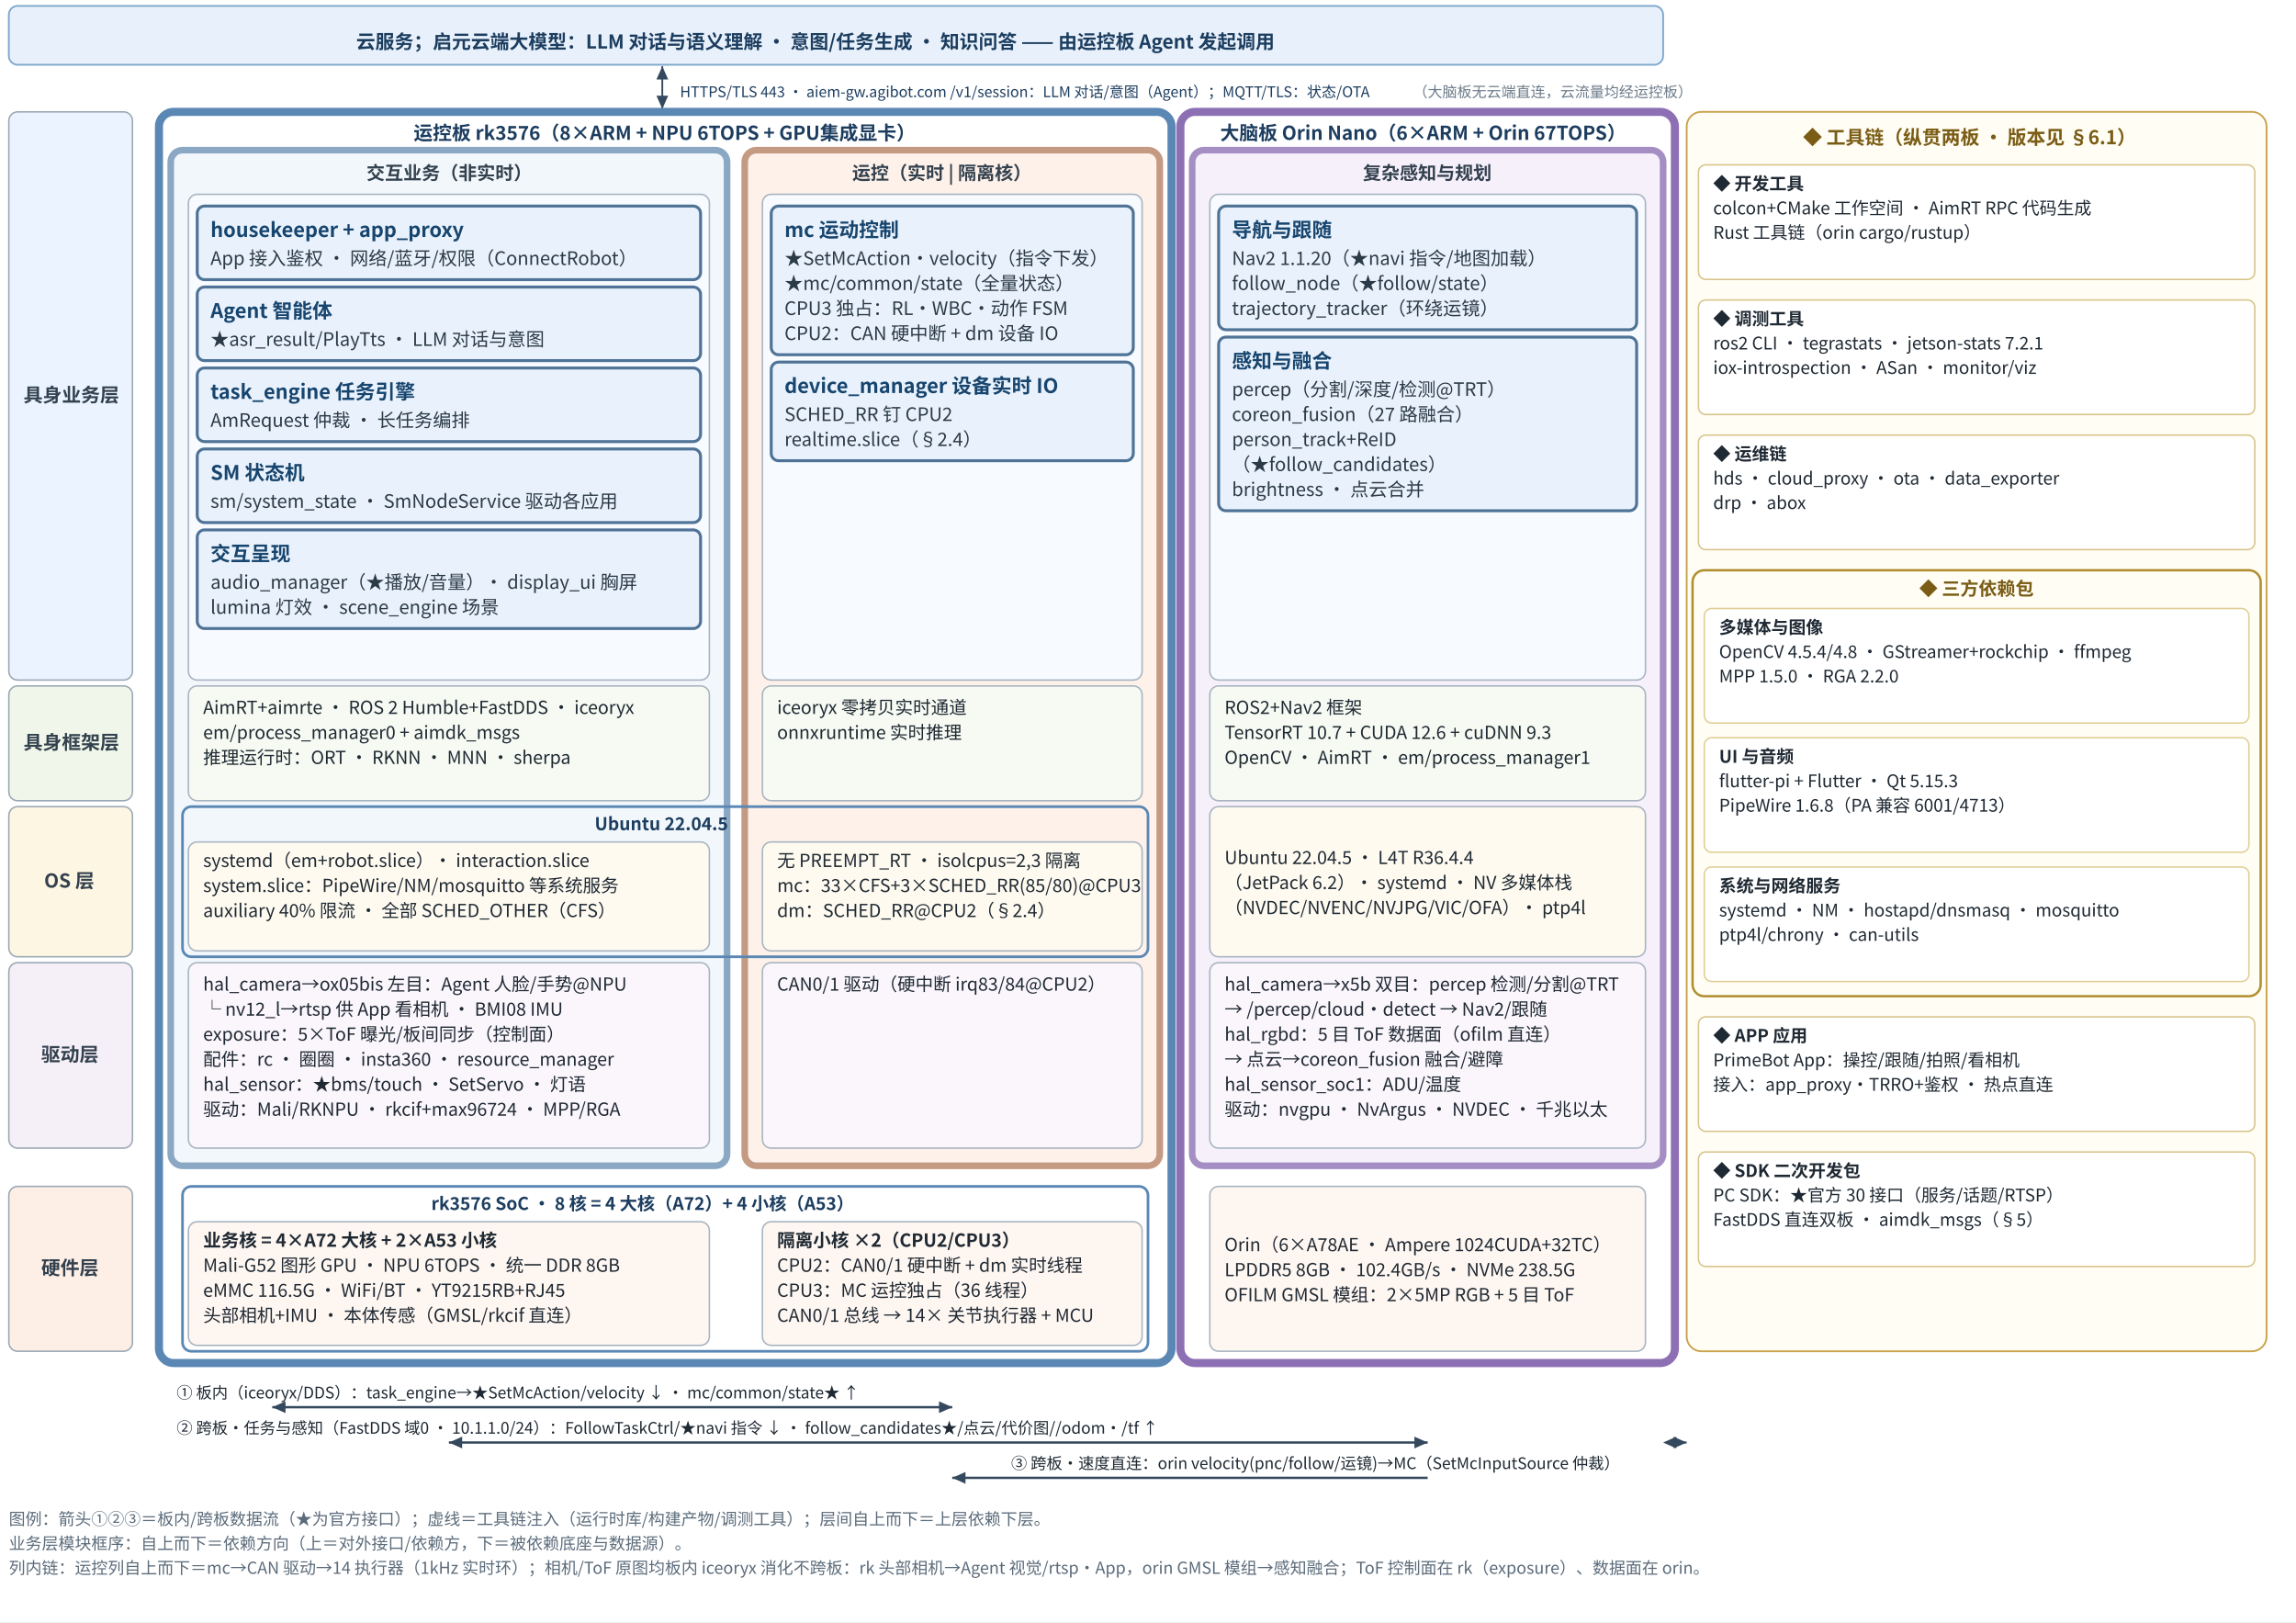
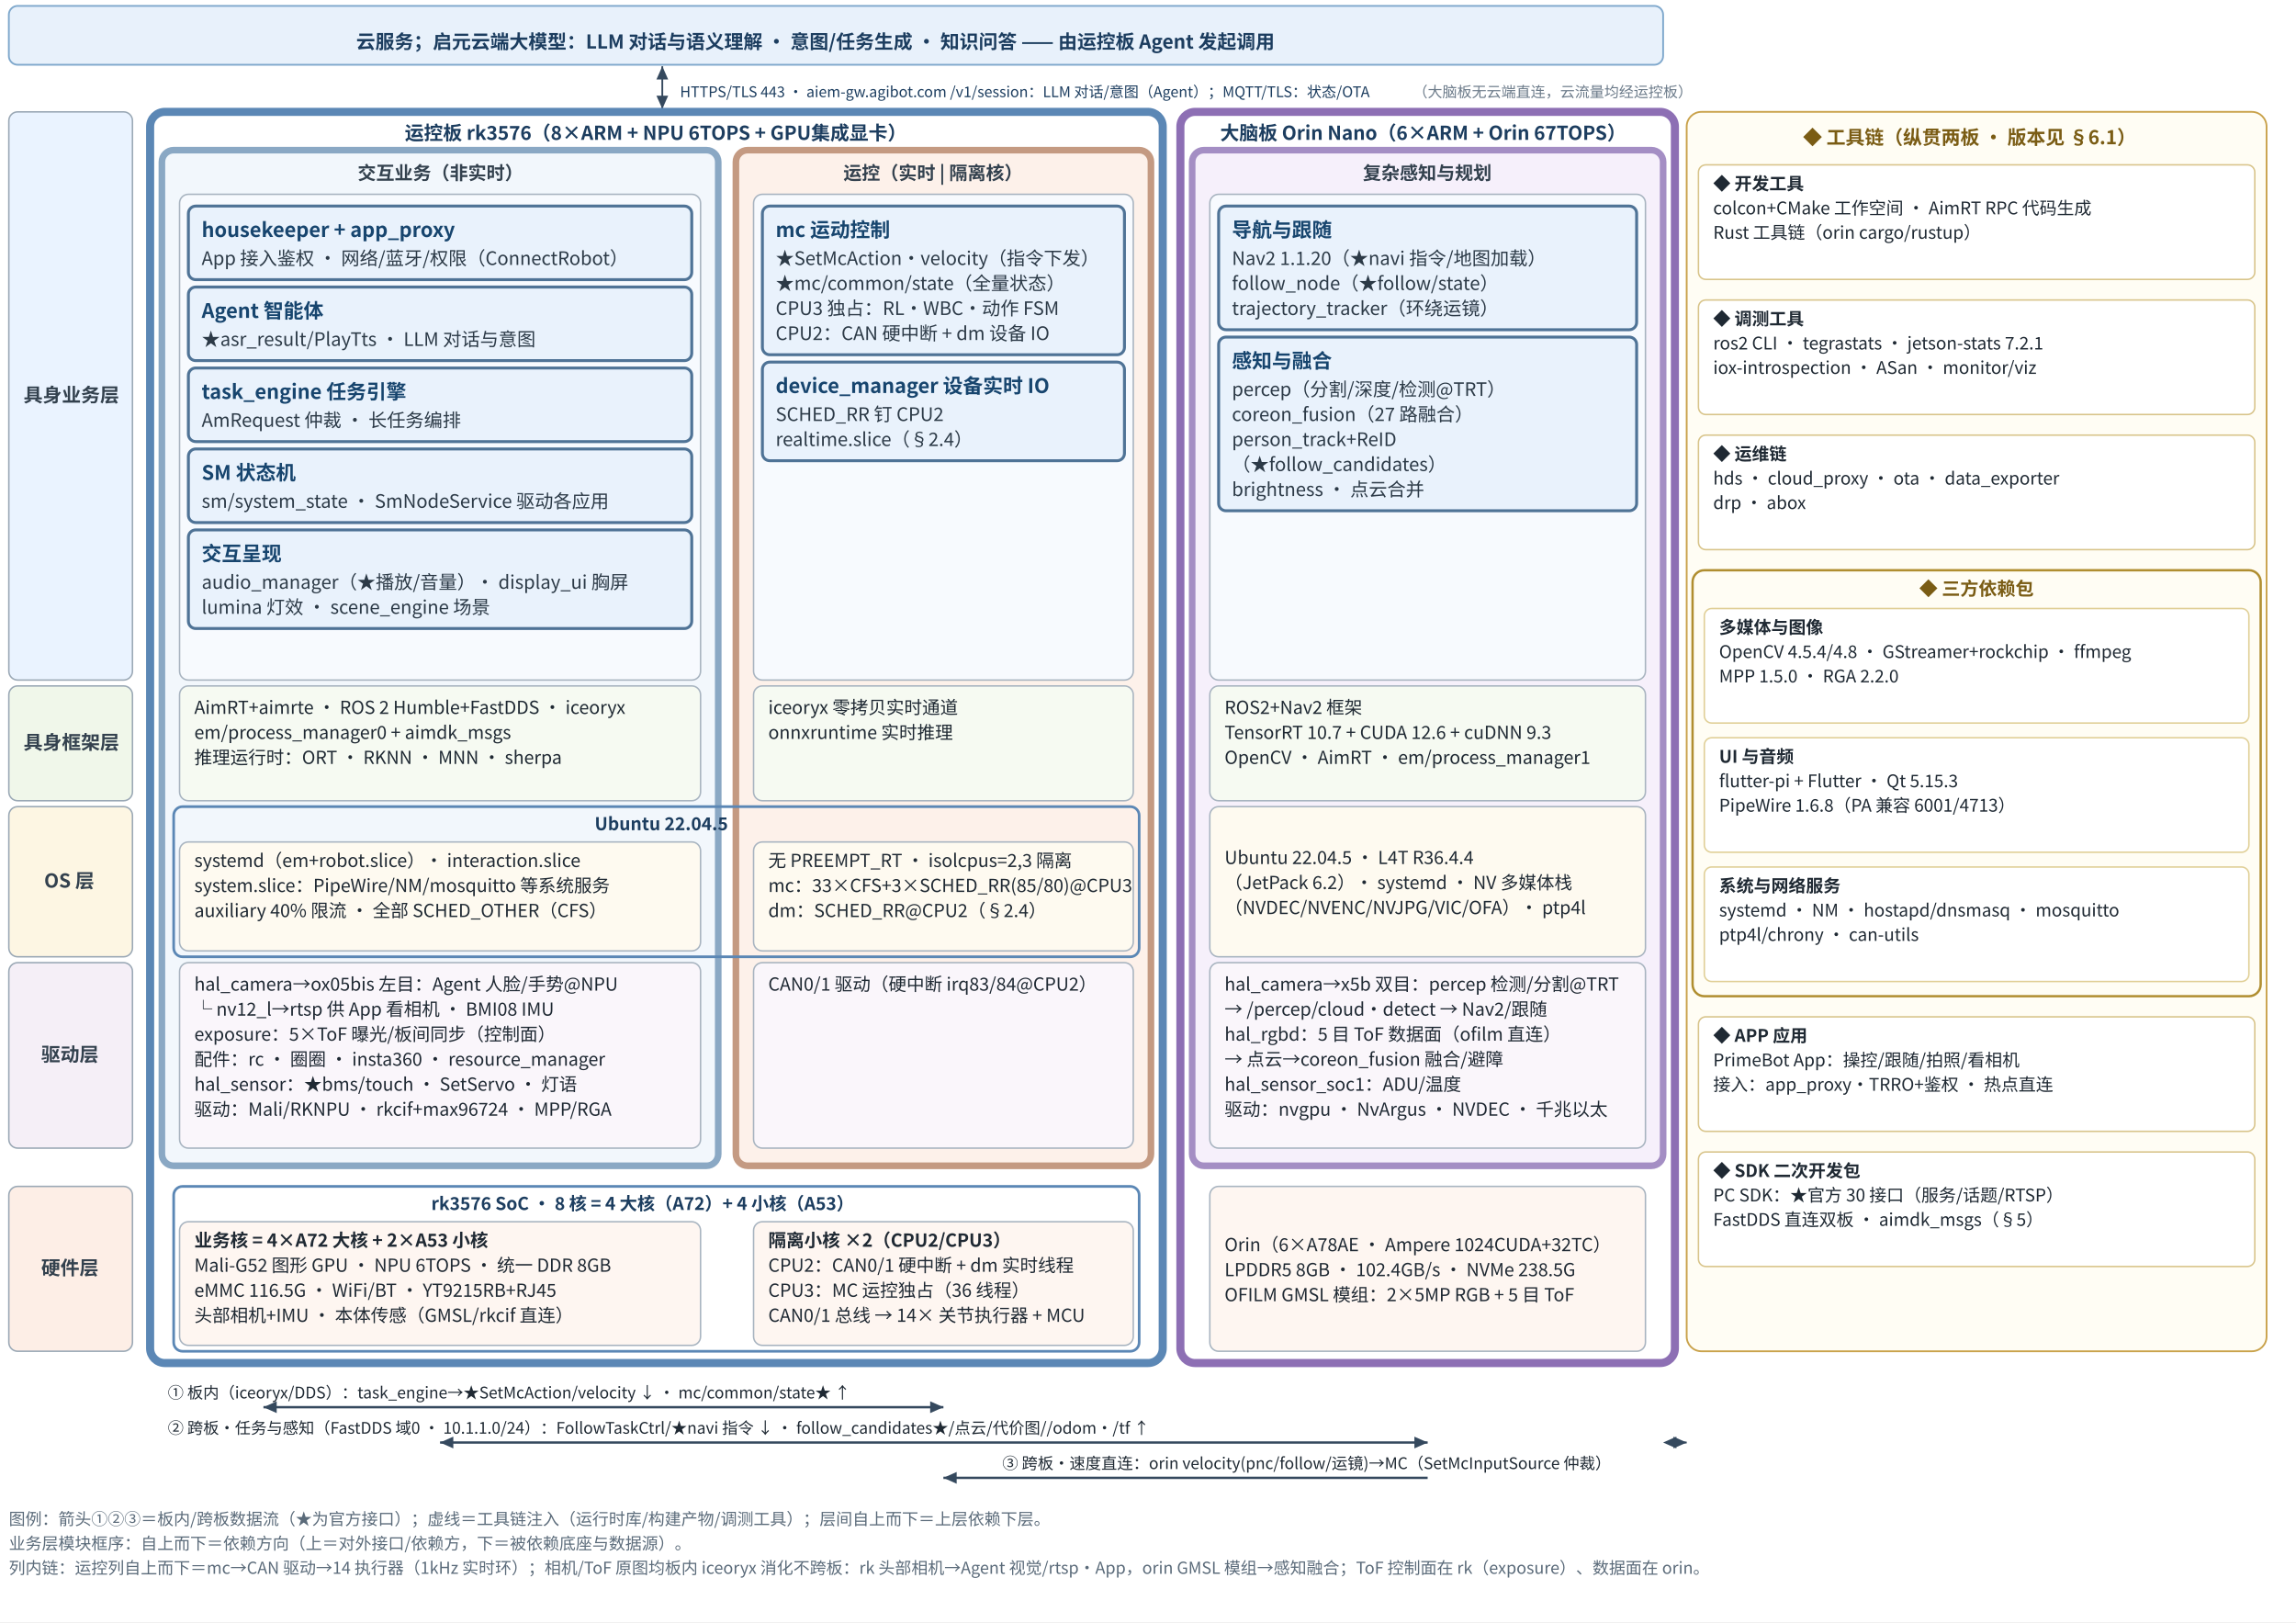
<svg xmlns="http://www.w3.org/2000/svg" width="1560" height="1102" viewBox="0 0 1560 1102">
  <rect x="0" y="0" width="1560" height="1102" fill="#ffffff" />
  <rect x="6" y="4" width="1124" height="40" rx="6" fill="#e8f1fb" stroke="#7fa8cc" stroke-width="1.2" />
  <text x="242" y="33" font-family="Noto Sans CJK SC" font-size="13" fill="#1c3d5f" font-weight="700">云服务；启元云端大模型：LLM 对话与语义理解 · 意图/任务生成 · 知识问答 —— 由运控板 Agent 发起调用</text>
  <line x1="450" y1="45" x2="450" y2="74" stroke="#35495e" stroke-width="1.2" />
  <polygon points="450,74 446,65 454,65" fill="#35495e" />
  <polygon points="450,45 454,54 446,54" fill="#35495e" />
  <text x="462" y="66" font-family="Noto Sans CJK SC" font-size="10" fill="#1c3d5f">HTTPS/TLS 443 · aiem-gw.agibot.com /v1/session：LLM 对话/意图（Agent）；MQTT/TLS：状态/OTA</text>
  <text x="960" y="66" font-family="Noto Sans CJK SC" font-size="10" fill="#6b7a89">（大脑板无云端直连，云流量均经运控板）</text>
-   <rect x="108" y="76" width="688" height="850" rx="10" fill="#ffffff" stroke="#5b87b5" stroke-width="5.5" />
-   <text x="281" y="95" font-family="Noto Sans CJK SC" font-size="13" fill="#1c3d5f" font-weight="700">运控板 rk3576（8×ARM + NPU 6TOPS + GPU集成显卡）</text>
+   <rect x="102" y="76" width="688" height="850" rx="10" fill="#ffffff" stroke="#5b87b5" stroke-width="5.5" />
+   <text x="275" y="95" font-family="Noto Sans CJK SC" font-size="13" fill="#1c3d5f" font-weight="700">运控板 rk3576（8×ARM + NPU 6TOPS + GPU集成显卡）</text>
  <rect x="802" y="76" width="336" height="850" rx="10" fill="#ffffff" stroke="#8d6fb4" stroke-width="5.5" />
  <text x="829" y="95" font-family="Noto Sans CJK SC" font-size="13" fill="#1c3d5f" font-weight="700">大脑板 Orin Nano（6×ARM + Orin 67TOPS）</text>
-   <rect x="116" y="102" width="378" height="690" rx="8" fill="#f2f7fc" stroke="#8aa8c4" stroke-width="4.5" />
-   <text x="249" y="122" font-family="Noto Sans CJK SC" font-size="12.5" fill="#33414e" font-weight="700">交互业务（非实时）</text>
-   <rect x="506" y="102" width="282" height="690" rx="8" fill="#fdf1ea" stroke="#c49a82" stroke-width="4.5" />
-   <text x="579" y="122" font-family="Noto Sans CJK SC" font-size="12.5" fill="#33414e" font-weight="700">运控（实时 | 隔离核）</text>
+   <rect x="110" y="102" width="378" height="690" rx="8" fill="#f2f7fc" stroke="#8aa8c4" stroke-width="4.5" />
+   <text x="243" y="122" font-family="Noto Sans CJK SC" font-size="12.5" fill="#33414e" font-weight="700">交互业务（非实时）</text>
+   <rect x="500" y="102" width="282" height="690" rx="8" fill="#fdf1ea" stroke="#c49a82" stroke-width="4.5" />
+   <text x="573" y="122" font-family="Noto Sans CJK SC" font-size="12.5" fill="#33414e" font-weight="700">运控（实时 | 隔离核）</text>
  <rect x="810" y="102" width="320" height="690" rx="8" fill="#f6f0fb" stroke="#a48ec4" stroke-width="4.5" />
  <text x="926" y="122" font-family="Noto Sans CJK SC" font-size="12.5" fill="#33414e" font-weight="700">复杂感知与规划</text>
  <rect x="6" y="76" width="84" height="386" rx="6" fill="#eaf3ff" stroke="#9aa8b5" stroke-width="1" />
  <text x="16" y="273" font-family="Noto Sans CJK SC" font-size="13" fill="#33414e" font-weight="700">具身业务层</text>
-   <rect x="128" y="132" width="354" height="330" rx="6" fill="#f7fafe" stroke="#a8b4c0" stroke-width="1" />
-   <rect x="134" y="140" width="342" height="50" rx="5" fill="#e9f2fc" stroke="#4f7396" stroke-width="2" />
-   <text x="143" y="161" font-family="Noto Sans CJK SC" font-size="13.6" fill="#17456e" font-weight="700">housekeeper + app_proxy</text>
-   <text x="143" y="180" font-family="Noto Sans CJK SC" font-size="12.6" fill="#2c3a47">App 接入鉴权 · 网络/蓝牙/权限（ConnectRobot）</text>
-   <rect x="134" y="195" width="342" height="50" rx="5" fill="#e9f2fc" stroke="#4f7396" stroke-width="2" />
-   <text x="143" y="216" font-family="Noto Sans CJK SC" font-size="13.6" fill="#17456e" font-weight="700">Agent 智能体</text>
-   <text x="143" y="235" font-family="Noto Sans CJK SC" font-size="12.6" fill="#2c3a47">★asr_result/PlayTts · LLM 对话与意图</text>
-   <rect x="134" y="250" width="342" height="50" rx="5" fill="#e9f2fc" stroke="#4f7396" stroke-width="2" />
-   <text x="143" y="271" font-family="Noto Sans CJK SC" font-size="13.6" fill="#17456e" font-weight="700">task_engine 任务引擎</text>
-   <text x="143" y="290" font-family="Noto Sans CJK SC" font-size="12.6" fill="#2c3a47">AmRequest 仲裁 · 长任务编排</text>
-   <rect x="134" y="305" width="342" height="50" rx="5" fill="#e9f2fc" stroke="#4f7396" stroke-width="2" />
-   <text x="143" y="326" font-family="Noto Sans CJK SC" font-size="13.6" fill="#17456e" font-weight="700">SM 状态机</text>
-   <text x="143" y="345" font-family="Noto Sans CJK SC" font-size="12.6" fill="#2c3a47">sm/system_state · SmNodeService 驱动各应用</text>
-   <rect x="134" y="360" width="342" height="67" rx="5" fill="#e9f2fc" stroke="#4f7396" stroke-width="2" />
-   <text x="143" y="381" font-family="Noto Sans CJK SC" font-size="13.6" fill="#17456e" font-weight="700">交互呈现</text>
-   <text x="143" y="400" font-family="Noto Sans CJK SC" font-size="12.6" fill="#2c3a47">audio_manager（★播放/音量）· display_ui 胸屏</text>
-   <text x="143" y="417" font-family="Noto Sans CJK SC" font-size="12.6" fill="#2c3a47">lumina 灯效 · scene_engine 场景</text>
-   <rect x="518" y="132" width="258" height="330" rx="6" fill="#f7fafe" stroke="#a8b4c0" stroke-width="1" />
-   <rect x="524" y="140" width="246" height="101" rx="5" fill="#e9f2fc" stroke="#4f7396" stroke-width="2" />
-   <text x="533" y="161" font-family="Noto Sans CJK SC" font-size="13.6" fill="#17456e" font-weight="700">mc 运动控制</text>
-   <text x="533" y="180" font-family="Noto Sans CJK SC" font-size="12.6" fill="#2c3a47">★SetMcAction·velocity（指令下发）</text>
-   <text x="533" y="197" font-family="Noto Sans CJK SC" font-size="12.6" fill="#2c3a47">★mc/common/state（全量状态）</text>
-   <text x="533" y="214" font-family="Noto Sans CJK SC" font-size="12.6" fill="#2c3a47">CPU3 独占：RL·WBC·动作 FSM</text>
-   <text x="533" y="231" font-family="Noto Sans CJK SC" font-size="12.6" fill="#2c3a47">CPU2：CAN 硬中断 + dm 设备 IO</text>
-   <rect x="524" y="246" width="246" height="67" rx="5" fill="#e9f2fc" stroke="#4f7396" stroke-width="2" />
-   <text x="533" y="267" font-family="Noto Sans CJK SC" font-size="13.6" fill="#17456e" font-weight="700">device_manager 设备实时 IO</text>
-   <text x="533" y="286" font-family="Noto Sans CJK SC" font-size="12.6" fill="#2c3a47">SCHED_RR 钉 CPU2</text>
-   <text x="533" y="303" font-family="Noto Sans CJK SC" font-size="12.6" fill="#2c3a47">realtime.slice（§2.4）</text>
+   <rect x="122" y="132" width="354" height="330" rx="6" fill="#f7fafe" stroke="#a8b4c0" stroke-width="1" />
+   <rect x="128" y="140" width="342" height="50" rx="5" fill="#e9f2fc" stroke="#4f7396" stroke-width="2" />
+   <text x="137" y="161" font-family="Noto Sans CJK SC" font-size="13.6" fill="#17456e" font-weight="700">housekeeper + app_proxy</text>
+   <text x="137" y="180" font-family="Noto Sans CJK SC" font-size="12.6" fill="#2c3a47">App 接入鉴权 · 网络/蓝牙/权限（ConnectRobot）</text>
+   <rect x="128" y="195" width="342" height="50" rx="5" fill="#e9f2fc" stroke="#4f7396" stroke-width="2" />
+   <text x="137" y="216" font-family="Noto Sans CJK SC" font-size="13.6" fill="#17456e" font-weight="700">Agent 智能体</text>
+   <text x="137" y="235" font-family="Noto Sans CJK SC" font-size="12.6" fill="#2c3a47">★asr_result/PlayTts · LLM 对话与意图</text>
+   <rect x="128" y="250" width="342" height="50" rx="5" fill="#e9f2fc" stroke="#4f7396" stroke-width="2" />
+   <text x="137" y="271" font-family="Noto Sans CJK SC" font-size="13.6" fill="#17456e" font-weight="700">task_engine 任务引擎</text>
+   <text x="137" y="290" font-family="Noto Sans CJK SC" font-size="12.6" fill="#2c3a47">AmRequest 仲裁 · 长任务编排</text>
+   <rect x="128" y="305" width="342" height="50" rx="5" fill="#e9f2fc" stroke="#4f7396" stroke-width="2" />
+   <text x="137" y="326" font-family="Noto Sans CJK SC" font-size="13.6" fill="#17456e" font-weight="700">SM 状态机</text>
+   <text x="137" y="345" font-family="Noto Sans CJK SC" font-size="12.6" fill="#2c3a47">sm/system_state · SmNodeService 驱动各应用</text>
+   <rect x="128" y="360" width="342" height="67" rx="5" fill="#e9f2fc" stroke="#4f7396" stroke-width="2" />
+   <text x="137" y="381" font-family="Noto Sans CJK SC" font-size="13.6" fill="#17456e" font-weight="700">交互呈现</text>
+   <text x="137" y="400" font-family="Noto Sans CJK SC" font-size="12.6" fill="#2c3a47">audio_manager（★播放/音量）· display_ui 胸屏</text>
+   <text x="137" y="417" font-family="Noto Sans CJK SC" font-size="12.6" fill="#2c3a47">lumina 灯效 · scene_engine 场景</text>
+   <rect x="512" y="132" width="258" height="330" rx="6" fill="#f7fafe" stroke="#a8b4c0" stroke-width="1" />
+   <rect x="518" y="140" width="246" height="101" rx="5" fill="#e9f2fc" stroke="#4f7396" stroke-width="2" />
+   <text x="527" y="161" font-family="Noto Sans CJK SC" font-size="13.6" fill="#17456e" font-weight="700">mc 运动控制</text>
+   <text x="527" y="180" font-family="Noto Sans CJK SC" font-size="12.6" fill="#2c3a47">★SetMcAction·velocity（指令下发）</text>
+   <text x="527" y="197" font-family="Noto Sans CJK SC" font-size="12.6" fill="#2c3a47">★mc/common/state（全量状态）</text>
+   <text x="527" y="214" font-family="Noto Sans CJK SC" font-size="12.6" fill="#2c3a47">CPU3 独占：RL·WBC·动作 FSM</text>
+   <text x="527" y="231" font-family="Noto Sans CJK SC" font-size="12.6" fill="#2c3a47">CPU2：CAN 硬中断 + dm 设备 IO</text>
+   <rect x="518" y="246" width="246" height="67" rx="5" fill="#e9f2fc" stroke="#4f7396" stroke-width="2" />
+   <text x="527" y="267" font-family="Noto Sans CJK SC" font-size="13.6" fill="#17456e" font-weight="700">device_manager 设备实时 IO</text>
+   <text x="527" y="286" font-family="Noto Sans CJK SC" font-size="12.6" fill="#2c3a47">SCHED_RR 钉 CPU2</text>
+   <text x="527" y="303" font-family="Noto Sans CJK SC" font-size="12.6" fill="#2c3a47">realtime.slice（§2.4）</text>
  <rect x="822" y="132" width="296" height="330" rx="6" fill="#f7fafe" stroke="#a8b4c0" stroke-width="1" />
  <rect x="828" y="140" width="284" height="84" rx="5" fill="#e9f2fc" stroke="#4f7396" stroke-width="2" />
  <text x="837" y="161" font-family="Noto Sans CJK SC" font-size="13.6" fill="#17456e" font-weight="700">导航与跟随</text>
  <text x="837" y="180" font-family="Noto Sans CJK SC" font-size="12.6" fill="#2c3a47">Nav2 1.1.20（★navi 指令/地图加载）</text>
  <text x="837" y="197" font-family="Noto Sans CJK SC" font-size="12.6" fill="#2c3a47">follow_node（★follow/state）</text>
  <text x="837" y="214" font-family="Noto Sans CJK SC" font-size="12.6" fill="#2c3a47">trajectory_tracker（环绕运镜）</text>
  <rect x="828" y="229" width="284" height="118" rx="5" fill="#e9f2fc" stroke="#4f7396" stroke-width="2" />
  <text x="837" y="250" font-family="Noto Sans CJK SC" font-size="13.6" fill="#17456e" font-weight="700">感知与融合</text>
  <text x="837" y="269" font-family="Noto Sans CJK SC" font-size="12.6" fill="#2c3a47">percep（分割/深度/检测@TRT）</text>
  <text x="837" y="286" font-family="Noto Sans CJK SC" font-size="12.6" fill="#2c3a47">coreon_fusion（27 路融合）</text>
  <text x="837" y="303" font-family="Noto Sans CJK SC" font-size="12.6" fill="#2c3a47">person_track+ReID</text>
  <text x="837" y="320" font-family="Noto Sans CJK SC" font-size="12.6" fill="#2c3a47">（★follow_candidates）</text>
  <text x="837" y="337" font-family="Noto Sans CJK SC" font-size="12.6" fill="#2c3a47">brightness · 点云合并</text>
  <rect x="6" y="466" width="84" height="78" rx="6" fill="#f0f7ea" stroke="#9aa8b5" stroke-width="1" />
  <text x="16" y="509" font-family="Noto Sans CJK SC" font-size="13" fill="#33414e" font-weight="700">具身框架层</text>
-   <rect x="128" y="466" width="354" height="78" rx="6" fill="#f6faf2" stroke="#a8b4c0" stroke-width="1" />
-   <text x="138" y="485" font-family="Noto Sans CJK SC" font-size="12.2" fill="#1f2933">AimRT+aimrte · ROS 2 Humble+FastDDS · iceoryx</text>
-   <text x="138" y="502" font-family="Noto Sans CJK SC" font-size="12.2" fill="#1f2933">em/process_manager0 + aimdk_msgs</text>
-   <text x="138" y="519" font-family="Noto Sans CJK SC" font-size="12.2" fill="#1f2933">推理运行时：ORT · RKNN · MNN · sherpa</text>
-   <rect x="518" y="466" width="258" height="78" rx="6" fill="#f6faf2" stroke="#a8b4c0" stroke-width="1" />
-   <text x="528" y="485" font-family="Noto Sans CJK SC" font-size="12.2" fill="#1f2933">iceoryx 零拷贝实时通道</text>
-   <text x="528" y="502" font-family="Noto Sans CJK SC" font-size="12.2" fill="#1f2933">onnxruntime 实时推理</text>
+   <rect x="122" y="466" width="354" height="78" rx="6" fill="#f6faf2" stroke="#a8b4c0" stroke-width="1" />
+   <text x="132" y="485" font-family="Noto Sans CJK SC" font-size="12.2" fill="#1f2933">AimRT+aimrte · ROS 2 Humble+FastDDS · iceoryx</text>
+   <text x="132" y="502" font-family="Noto Sans CJK SC" font-size="12.2" fill="#1f2933">em/process_manager0 + aimdk_msgs</text>
+   <text x="132" y="519" font-family="Noto Sans CJK SC" font-size="12.2" fill="#1f2933">推理运行时：ORT · RKNN · MNN · sherpa</text>
+   <rect x="512" y="466" width="258" height="78" rx="6" fill="#f6faf2" stroke="#a8b4c0" stroke-width="1" />
+   <text x="522" y="485" font-family="Noto Sans CJK SC" font-size="12.2" fill="#1f2933">iceoryx 零拷贝实时通道</text>
+   <text x="522" y="502" font-family="Noto Sans CJK SC" font-size="12.2" fill="#1f2933">onnxruntime 实时推理</text>
  <rect x="822" y="466" width="296" height="78" rx="6" fill="#f6faf2" stroke="#a8b4c0" stroke-width="1" />
  <text x="832" y="485" font-family="Noto Sans CJK SC" font-size="12.2" fill="#1f2933">ROS2+Nav2 框架</text>
  <text x="832" y="502" font-family="Noto Sans CJK SC" font-size="12.2" fill="#1f2933">TensorRT 10.7 + CUDA 12.6 + cuDNN 9.3</text>
  <text x="832" y="519" font-family="Noto Sans CJK SC" font-size="12.2" fill="#1f2933">OpenCV · AimRT · em/process_manager1</text>
  <rect x="6" y="548" width="84" height="102" rx="6" fill="#fdf6e3" stroke="#9aa8b5" stroke-width="1" />
  <text x="30" y="603" font-family="Noto Sans CJK SC" font-size="13" fill="#33414e" font-weight="700">OS 层</text>
-   <rect x="124" y="548" width="656" height="102" rx="6" fill="none" stroke="#5b87b5" stroke-width="1.8" />
+   <rect x="118" y="548" width="656" height="102" rx="6" fill="none" stroke="#5b87b5" stroke-width="1.8" />
  <text x="404" y="564" font-family="Noto Sans CJK SC" font-size="12" fill="#1c3d5f" font-weight="700">Ubuntu 22.04.5</text>
-   <rect x="128" y="572" width="354" height="74" rx="6" fill="#fefaf0" stroke="#a8b4c0" stroke-width="1" />
-   <text x="138" y="589" font-family="Noto Sans CJK SC" font-size="12.2" fill="#1f2933">systemd（em+robot.slice）· interaction.slice</text>
-   <text x="138" y="606" font-family="Noto Sans CJK SC" font-size="12.2" fill="#1f2933">system.slice：PipeWire/NM/mosquitto 等系统服务</text>
-   <text x="138" y="623" font-family="Noto Sans CJK SC" font-size="12.2" fill="#1f2933">auxiliary 40% 限流 · 全部 SCHED_OTHER（CFS）</text>
-   <rect x="518" y="572" width="258" height="74" rx="6" fill="#fefaf0" stroke="#a8b4c0" stroke-width="1" />
-   <text x="528" y="589" font-family="Noto Sans CJK SC" font-size="12.2" fill="#1f2933">无 PREEMPT_RT · isolcpus=2,3 隔离</text>
-   <text x="528" y="606" font-family="Noto Sans CJK SC" font-size="12.2" fill="#1f2933">mc：33×CFS+3×SCHED_RR(85/80)@CPU3</text>
-   <text x="528" y="623" font-family="Noto Sans CJK SC" font-size="12.2" fill="#1f2933">dm：SCHED_RR@CPU2（§2.4）</text>
+   <rect x="122" y="572" width="354" height="74" rx="6" fill="#fefaf0" stroke="#a8b4c0" stroke-width="1" />
+   <text x="132" y="589" font-family="Noto Sans CJK SC" font-size="12.2" fill="#1f2933">systemd（em+robot.slice）· interaction.slice</text>
+   <text x="132" y="606" font-family="Noto Sans CJK SC" font-size="12.2" fill="#1f2933">system.slice：PipeWire/NM/mosquitto 等系统服务</text>
+   <text x="132" y="623" font-family="Noto Sans CJK SC" font-size="12.2" fill="#1f2933">auxiliary 40% 限流 · 全部 SCHED_OTHER（CFS）</text>
+   <rect x="512" y="572" width="258" height="74" rx="6" fill="#fefaf0" stroke="#a8b4c0" stroke-width="1" />
+   <text x="522" y="589" font-family="Noto Sans CJK SC" font-size="12.2" fill="#1f2933">无 PREEMPT_RT · isolcpus=2,3 隔离</text>
+   <text x="522" y="606" font-family="Noto Sans CJK SC" font-size="12.2" fill="#1f2933">mc：33×CFS+3×SCHED_RR(85/80)@CPU3</text>
+   <text x="522" y="623" font-family="Noto Sans CJK SC" font-size="12.2" fill="#1f2933">dm：SCHED_RR@CPU2（§2.4）</text>
  <rect x="822" y="548" width="296" height="102" rx="6" fill="#fefaf0" stroke="#a8b4c0" stroke-width="1" />
  <text x="832" y="587" font-family="Noto Sans CJK SC" font-size="12.2" fill="#1f2933">Ubuntu 22.04.5 · L4T R36.4.4</text>
  <text x="832" y="604" font-family="Noto Sans CJK SC" font-size="12.2" fill="#1f2933">（JetPack 6.2）· systemd · NV 多媒体栈</text>
  <text x="832" y="621" font-family="Noto Sans CJK SC" font-size="12.2" fill="#1f2933">（NVDEC/NVENC/NVJPG/VIC/OFA）· ptp4l</text>
  <rect x="6" y="654" width="84" height="126" rx="6" fill="#f5eff7" stroke="#9aa8b5" stroke-width="1" />
  <text x="28" y="721" font-family="Noto Sans CJK SC" font-size="13" fill="#33414e" font-weight="700">驱动层</text>
-   <rect x="128" y="654" width="354" height="126" rx="6" fill="#faf6fb" stroke="#a8b4c0" stroke-width="1" />
-   <text x="138" y="673" font-family="Noto Sans CJK SC" font-size="12.2" fill="#1f2933">hal_camera→ox05bis 左目：Agent 人脸/手势@NPU</text>
-   <text x="138" y="690" font-family="Noto Sans CJK SC" font-size="12.2" fill="#1f2933">└ nv12_l→rtsp 供 App 看相机 · BMI08 IMU</text>
-   <text x="138" y="707" font-family="Noto Sans CJK SC" font-size="12.2" fill="#1f2933">exposure：5×ToF 曝光/板间同步（控制面）</text>
-   <text x="138" y="724" font-family="Noto Sans CJK SC" font-size="12.2" fill="#1f2933">配件：rc · 圈圈 · insta360 · resource_manager</text>
-   <text x="138" y="741" font-family="Noto Sans CJK SC" font-size="12.2" fill="#1f2933">hal_sensor：★bms/touch · SetServo · 灯语</text>
-   <text x="138" y="758" font-family="Noto Sans CJK SC" font-size="12.2" fill="#1f2933">驱动：Mali/RKNPU · rkcif+max96724 · MPP/RGA</text>
-   <rect x="518" y="654" width="258" height="126" rx="6" fill="#faf6fb" stroke="#a8b4c0" stroke-width="1" />
-   <text x="528" y="673" font-family="Noto Sans CJK SC" font-size="12.2" fill="#1f2933">CAN0/1 驱动（硬中断 irq83/84@CPU2）</text>
+   <rect x="122" y="654" width="354" height="126" rx="6" fill="#faf6fb" stroke="#a8b4c0" stroke-width="1" />
+   <text x="132" y="673" font-family="Noto Sans CJK SC" font-size="12.2" fill="#1f2933">hal_camera→ox05bis 左目：Agent 人脸/手势@NPU</text>
+   <text x="132" y="690" font-family="Noto Sans CJK SC" font-size="12.2" fill="#1f2933">└ nv12_l→rtsp 供 App 看相机 · BMI08 IMU</text>
+   <text x="132" y="707" font-family="Noto Sans CJK SC" font-size="12.2" fill="#1f2933">exposure：5×ToF 曝光/板间同步（控制面）</text>
+   <text x="132" y="724" font-family="Noto Sans CJK SC" font-size="12.2" fill="#1f2933">配件：rc · 圈圈 · insta360 · resource_manager</text>
+   <text x="132" y="741" font-family="Noto Sans CJK SC" font-size="12.2" fill="#1f2933">hal_sensor：★bms/touch · SetServo · 灯语</text>
+   <text x="132" y="758" font-family="Noto Sans CJK SC" font-size="12.2" fill="#1f2933">驱动：Mali/RKNPU · rkcif+max96724 · MPP/RGA</text>
+   <rect x="512" y="654" width="258" height="126" rx="6" fill="#faf6fb" stroke="#a8b4c0" stroke-width="1" />
+   <text x="522" y="673" font-family="Noto Sans CJK SC" font-size="12.2" fill="#1f2933">CAN0/1 驱动（硬中断 irq83/84@CPU2）</text>
  <rect x="822" y="654" width="296" height="126" rx="6" fill="#faf6fb" stroke="#a8b4c0" stroke-width="1" />
  <text x="832" y="673" font-family="Noto Sans CJK SC" font-size="12.2" fill="#1f2933">hal_camera→x5b 双目：percep 检测/分割@TRT</text>
  <text x="832" y="690" font-family="Noto Sans CJK SC" font-size="12.2" fill="#1f2933">→ /percep/cloud·detect → Nav2/跟随</text>
  <text x="832" y="707" font-family="Noto Sans CJK SC" font-size="12.2" fill="#1f2933">hal_rgbd：5 目 ToF 数据面（ofilm 直连）</text>
  <text x="832" y="724" font-family="Noto Sans CJK SC" font-size="12.2" fill="#1f2933">→ 点云→coreon_fusion 融合/避障</text>
  <text x="832" y="741" font-family="Noto Sans CJK SC" font-size="12.2" fill="#1f2933">hal_sensor_soc1：ADU/温度</text>
  <text x="832" y="758" font-family="Noto Sans CJK SC" font-size="12.2" fill="#1f2933">驱动：nvgpu · NvArgus · NVDEC · 千兆以太</text>
  <rect x="6" y="806" width="84" height="112" rx="6" fill="#fdeee6" stroke="#9aa8b5" stroke-width="1" />
  <text x="28" y="866" font-family="Noto Sans CJK SC" font-size="13" fill="#33414e" font-weight="700">硬件层</text>
-   <rect x="124" y="806" width="656" height="112" rx="6" fill="none" stroke="#5b87b5" stroke-width="1.8" />
+   <rect x="118" y="806" width="656" height="112" rx="6" fill="none" stroke="#5b87b5" stroke-width="1.8" />
  <text x="293" y="822" font-family="Noto Sans CJK SC" font-size="12" fill="#1c3d5f" font-weight="700">rk3576 SoC · 8 核 = 4 大核（A72）+ 4 小核（A53）</text>
-   <rect x="128" y="830" width="354" height="84" rx="6" fill="#fef6f1" stroke="#a8b4c0" stroke-width="1" />
-   <text x="138" y="847" font-family="Noto Sans CJK SC" font-size="12.2" fill="#1f2933" font-weight="700">业务核 = 4×A72 大核 + 2×A53 小核</text>
-   <text x="138" y="864" font-family="Noto Sans CJK SC" font-size="12.2" fill="#1f2933">Mali-G52 图形 GPU · NPU 6TOPS · 统一 DDR 8GB</text>
-   <text x="138" y="881" font-family="Noto Sans CJK SC" font-size="12.2" fill="#1f2933">eMMC 116.5G · WiFi/BT · YT9215RB+RJ45</text>
-   <text x="138" y="898" font-family="Noto Sans CJK SC" font-size="12.2" fill="#1f2933">头部相机+IMU · 本体传感（GMSL/rkcif 直连）</text>
-   <rect x="518" y="830" width="258" height="84" rx="6" fill="#fef6f1" stroke="#a8b4c0" stroke-width="1" />
-   <text x="528" y="847" font-family="Noto Sans CJK SC" font-size="12.2" fill="#1f2933" font-weight="700">隔离小核 ×2（CPU2/CPU3）</text>
-   <text x="528" y="864" font-family="Noto Sans CJK SC" font-size="12.2" fill="#1f2933">CPU2：CAN0/1 硬中断 + dm 实时线程</text>
-   <text x="528" y="881" font-family="Noto Sans CJK SC" font-size="12.2" fill="#1f2933">CPU3：MC 运控独占（36 线程）</text>
-   <text x="528" y="898" font-family="Noto Sans CJK SC" font-size="12.2" fill="#1f2933">CAN0/1 总线 → 14× 关节执行器 + MCU</text>
+   <rect x="122" y="830" width="354" height="84" rx="6" fill="#fef6f1" stroke="#a8b4c0" stroke-width="1" />
+   <text x="132" y="847" font-family="Noto Sans CJK SC" font-size="12.2" fill="#1f2933" font-weight="700">业务核 = 4×A72 大核 + 2×A53 小核</text>
+   <text x="132" y="864" font-family="Noto Sans CJK SC" font-size="12.2" fill="#1f2933">Mali-G52 图形 GPU · NPU 6TOPS · 统一 DDR 8GB</text>
+   <text x="132" y="881" font-family="Noto Sans CJK SC" font-size="12.2" fill="#1f2933">eMMC 116.5G · WiFi/BT · YT9215RB+RJ45</text>
+   <text x="132" y="898" font-family="Noto Sans CJK SC" font-size="12.2" fill="#1f2933">头部相机+IMU · 本体传感（GMSL/rkcif 直连）</text>
+   <rect x="512" y="830" width="258" height="84" rx="6" fill="#fef6f1" stroke="#a8b4c0" stroke-width="1" />
+   <text x="522" y="847" font-family="Noto Sans CJK SC" font-size="12.2" fill="#1f2933" font-weight="700">隔离小核 ×2（CPU2/CPU3）</text>
+   <text x="522" y="864" font-family="Noto Sans CJK SC" font-size="12.2" fill="#1f2933">CPU2：CAN0/1 硬中断 + dm 实时线程</text>
+   <text x="522" y="881" font-family="Noto Sans CJK SC" font-size="12.2" fill="#1f2933">CPU3：MC 运控独占（36 线程）</text>
+   <text x="522" y="898" font-family="Noto Sans CJK SC" font-size="12.2" fill="#1f2933">CAN0/1 总线 → 14× 关节执行器 + MCU</text>
  <rect x="822" y="806" width="296" height="112" rx="6" fill="#fef6f1" stroke="#a8b4c0" stroke-width="1" />
  <text x="832" y="850" font-family="Noto Sans CJK SC" font-size="12.2" fill="#1f2933">Orin（6×A78AE · Ampere 1024CUDA+32TC）</text>
  <text x="832" y="867" font-family="Noto Sans CJK SC" font-size="12.2" fill="#1f2933">LPDDR5 8GB · 102.4GB/s · NVMe 238.5G</text>
  <text x="832" y="884" font-family="Noto Sans CJK SC" font-size="12.2" fill="#1f2933">OFILM GMSL 模组：2×5MP RGB + 5 目 ToF</text>
  <rect x="1146" y="76" width="394" height="842" rx="10" fill="#fffdf4" stroke="#c9a24b" stroke-width="1.2" />
  <text x="1225" y="98" font-family="Noto Sans CJK SC" font-size="13" fill="#7a5c14" font-weight="700">◆ 工具链（纵贯两板 · 版本见 §6.1）</text>
  <rect x="1154" y="112" width="378" height="77.8" rx="5" fill="#ffffff" stroke="#d8c48a" stroke-width="1" />
  <text x="1164" y="129" font-family="Noto Sans CJK SC" font-size="11.8" fill="#1f2933" font-weight="700">◆ 开发工具</text>
  <text x="1164" y="145.6" font-family="Noto Sans CJK SC" font-size="11.8" fill="#1f2933">colcon+CMake 工作空间 · AimRT RPC 代码生成</text>
  <text x="1164" y="162.2" font-family="Noto Sans CJK SC" font-size="11.8" fill="#1f2933">Rust 工具链（orin cargo/rustup）</text>
  <rect x="1154" y="203.8" width="378" height="77.8" rx="5" fill="#ffffff" stroke="#d8c48a" stroke-width="1" />
  <text x="1164" y="220.8" font-family="Noto Sans CJK SC" font-size="11.8" fill="#1f2933" font-weight="700">◆ 调测工具</text>
  <text x="1164" y="237.4" font-family="Noto Sans CJK SC" font-size="11.8" fill="#1f2933">ros2 CLI · tegrastats · jetson-stats 7.2.1</text>
  <text x="1164" y="254.0" font-family="Noto Sans CJK SC" font-size="11.8" fill="#1f2933">iox-introspection · ASan · monitor/viz</text>
  <rect x="1154" y="295.6" width="378" height="77.8" rx="5" fill="#ffffff" stroke="#d8c48a" stroke-width="1" />
  <text x="1164" y="312.6" font-family="Noto Sans CJK SC" font-size="11.8" fill="#1f2933" font-weight="700">◆ 运维链</text>
  <text x="1164" y="329.2" font-family="Noto Sans CJK SC" font-size="11.8" fill="#1f2933">hds · cloud_proxy · ota · data_exporter</text>
  <text x="1164" y="345.8" font-family="Noto Sans CJK SC" font-size="11.8" fill="#1f2933">drp · abox</text>
  <rect x="1150" y="387.4" width="386" height="289.4" rx="8" fill="none" stroke="#b08e30" stroke-width="1.6" />
  <text x="1304" y="404.4" font-family="Noto Sans CJK SC" font-size="12.5" fill="#7a5c14" font-weight="700">◆ 三方依赖包</text>
  <rect x="1158" y="413.4" width="370" height="77.8" rx="5" fill="#ffffff" stroke="#e0cf96" stroke-width="1" />
  <text x="1168" y="430.4" font-family="Noto Sans CJK SC" font-size="11.8" fill="#1f2933" font-weight="700">多媒体与图像</text>
  <text x="1168" y="447" font-family="Noto Sans CJK SC" font-size="11.8" fill="#1f2933">OpenCV 4.5.4/4.8 · GStreamer+rockchip · ffmpeg</text>
  <text x="1168" y="463.6" font-family="Noto Sans CJK SC" font-size="11.8" fill="#1f2933">MPP 1.5.0 · RGA 2.2.0</text>
  <rect x="1158" y="501.2" width="370" height="77.8" rx="5" fill="#ffffff" stroke="#e0cf96" stroke-width="1" />
  <text x="1168" y="518.2" font-family="Noto Sans CJK SC" font-size="11.8" fill="#1f2933" font-weight="700">UI 与音频</text>
  <text x="1168" y="534.8" font-family="Noto Sans CJK SC" font-size="11.8" fill="#1f2933">flutter-pi + Flutter · Qt 5.15.3</text>
  <text x="1168" y="551.4" font-family="Noto Sans CJK SC" font-size="11.8" fill="#1f2933">PipeWire 1.6.8（PA 兼容 6001/4713）</text>
  <rect x="1158" y="589.0" width="370" height="77.8" rx="5" fill="#ffffff" stroke="#e0cf96" stroke-width="1" />
  <text x="1168" y="606.0" font-family="Noto Sans CJK SC" font-size="11.8" fill="#1f2933" font-weight="700">系统与网络服务</text>
  <text x="1168" y="622.6" font-family="Noto Sans CJK SC" font-size="11.8" fill="#1f2933">systemd · NM · hostapd/dnsmasq · mosquitto</text>
  <text x="1168" y="639.2" font-family="Noto Sans CJK SC" font-size="11.8" fill="#1f2933">ptp4l/chrony · can-utils</text>
  <rect x="1154" y="690.8" width="378" height="77.8" rx="5" fill="#ffffff" stroke="#d8c48a" stroke-width="1" />
  <text x="1164" y="707.8" font-family="Noto Sans CJK SC" font-size="11.8" fill="#1f2933" font-weight="700">◆ APP 应用</text>
  <text x="1164" y="724.4" font-family="Noto Sans CJK SC" font-size="11.8" fill="#1f2933">PrimeBot App：操控/跟随/拍照/看相机</text>
  <text x="1164" y="741" font-family="Noto Sans CJK SC" font-size="11.8" fill="#1f2933">接入：app_proxy·TRRO+鉴权 · 热点直连</text>
  <rect x="1154" y="782.6" width="378" height="77.8" rx="5" fill="#ffffff" stroke="#d8c48a" stroke-width="1" />
  <text x="1164" y="799.6" font-family="Noto Sans CJK SC" font-size="11.8" fill="#1f2933" font-weight="700">◆ SDK 二次开发包</text>
  <text x="1164" y="816.2" font-family="Noto Sans CJK SC" font-size="11.8" fill="#1f2933">PC SDK：★官方 30 接口（服务/话题/RTSP）</text>
  <text x="1164" y="832.8" font-family="Noto Sans CJK SC" font-size="11.8" fill="#1f2933">FastDDS 直连双板 · aimdk_msgs（§5）</text>
-   <text x="120" y="950" font-family="Noto Sans CJK SC" font-size="10.8" fill="#1f2933">① 板内（iceoryx/DDS）：task_engine→★SetMcAction/velocity ↓ · mc/common/state★ ↑</text>
-   <line x1="185" y1="956" x2="647" y2="956" stroke="#35495e" stroke-width="1.6" />
-   <polygon points="647,956 638,960 638,952" fill="#35495e" />
-   <polygon points="185,956 194,952 194,960" fill="#35495e" />
-   <text x="120" y="974" font-family="Noto Sans CJK SC" font-size="10.8" fill="#1f2933">② 跨板·任务与感知（FastDDS 域0 · 10.1.1.0/24）：FollowTaskCtrl/★navi 指令 ↓ · follow_candidates★/点云/代价图//odom·/tf ↑</text>
-   <line x1="305" y1="980" x2="970" y2="980" stroke="#35495e" stroke-width="1.6" />
+   <text x="114" y="950" font-family="Noto Sans CJK SC" font-size="10.8" fill="#1f2933">① 板内（iceoryx/DDS）：task_engine→★SetMcAction/velocity ↓ · mc/common/state★ ↑</text>
+   <line x1="179" y1="956" x2="641" y2="956" stroke="#35495e" stroke-width="1.6" />
+   <polygon points="641,956 632,960 632,952" fill="#35495e" />
+   <polygon points="179,956 188,952 188,960" fill="#35495e" />
+   <text x="114" y="974" font-family="Noto Sans CJK SC" font-size="10.8" fill="#1f2933">② 跨板·任务与感知（FastDDS 域0 · 10.1.1.0/24）：FollowTaskCtrl/★navi 指令 ↓ · follow_candidates★/点云/代价图//odom·/tf ↑</text>
+   <line x1="299" y1="980" x2="970" y2="980" stroke="#35495e" stroke-width="1.6" />
  <polygon points="970,980 961,984 961,976" fill="#35495e" />
-   <polygon points="305,980 314,976 314,984" fill="#35495e" />
-   <text x="687" y="998" font-family="Noto Sans CJK SC" font-size="10.8" fill="#1f2933">③ 跨板·速度直连：orin velocity(pnc/follow/运镜)→MC（SetMcInputSource 仲裁）</text>
-   <line x1="970" y1="1004" x2="647" y2="1004" stroke="#35495e" stroke-width="1.6" />
-   <polygon points="647,1004 656,1000 656,1008" fill="#35495e" />
+   <polygon points="299,980 308,976 308,984" fill="#35495e" />
+   <text x="681" y="998" font-family="Noto Sans CJK SC" font-size="10.8" fill="#1f2933">③ 跨板·速度直连：orin velocity(pnc/follow/运镜)→MC（SetMcInputSource 仲裁）</text>
+   <line x1="970" y1="1004" x2="641" y2="1004" stroke="#35495e" stroke-width="1.6" />
+   <polygon points="641,1004 650,1000 650,1008" fill="#35495e" />
  <line x1="1146" y1="980" x2="1130" y2="980" stroke="#35495e" stroke-width="1.3" stroke-dasharray="5,4" />
  <polygon points="1130,980 1139,976 1139,984" fill="#35495e" />
  <polygon points="1146,980 1137,984 1137,976" fill="#35495e" />
  <text x="6" y="1036" font-family="Noto Sans CJK SC" font-size="11.2" fill="#5b6b7a">图例：箭头①②③＝板内/跨板数据流（★为官方接口）；虚线＝工具链注入（运行时库/构建产物/调测工具）；层间自上而下＝上层依赖下层。</text>
  <text x="6" y="1052.6" font-family="Noto Sans CJK SC" font-size="11.2" fill="#5b6b7a">业务层模块框序：自上而下＝依赖方向（上＝对外接口/依赖方，下＝被依赖底座与数据源）。</text>
  <text x="6" y="1069.2" font-family="Noto Sans CJK SC" font-size="11.2" fill="#5b6b7a">列内链：运控列自上而下＝mc→CAN 驱动→14 执行器（1kHz 实时环）；相机/ToF 原图均板内 iceoryx 消化不跨板：rk 头部相机→Agent 视觉/rtsp·App，orin GMSL 模组→感知融合；ToF 控制面在 rk（exposure）、数据面在 orin。</text>
</svg>
